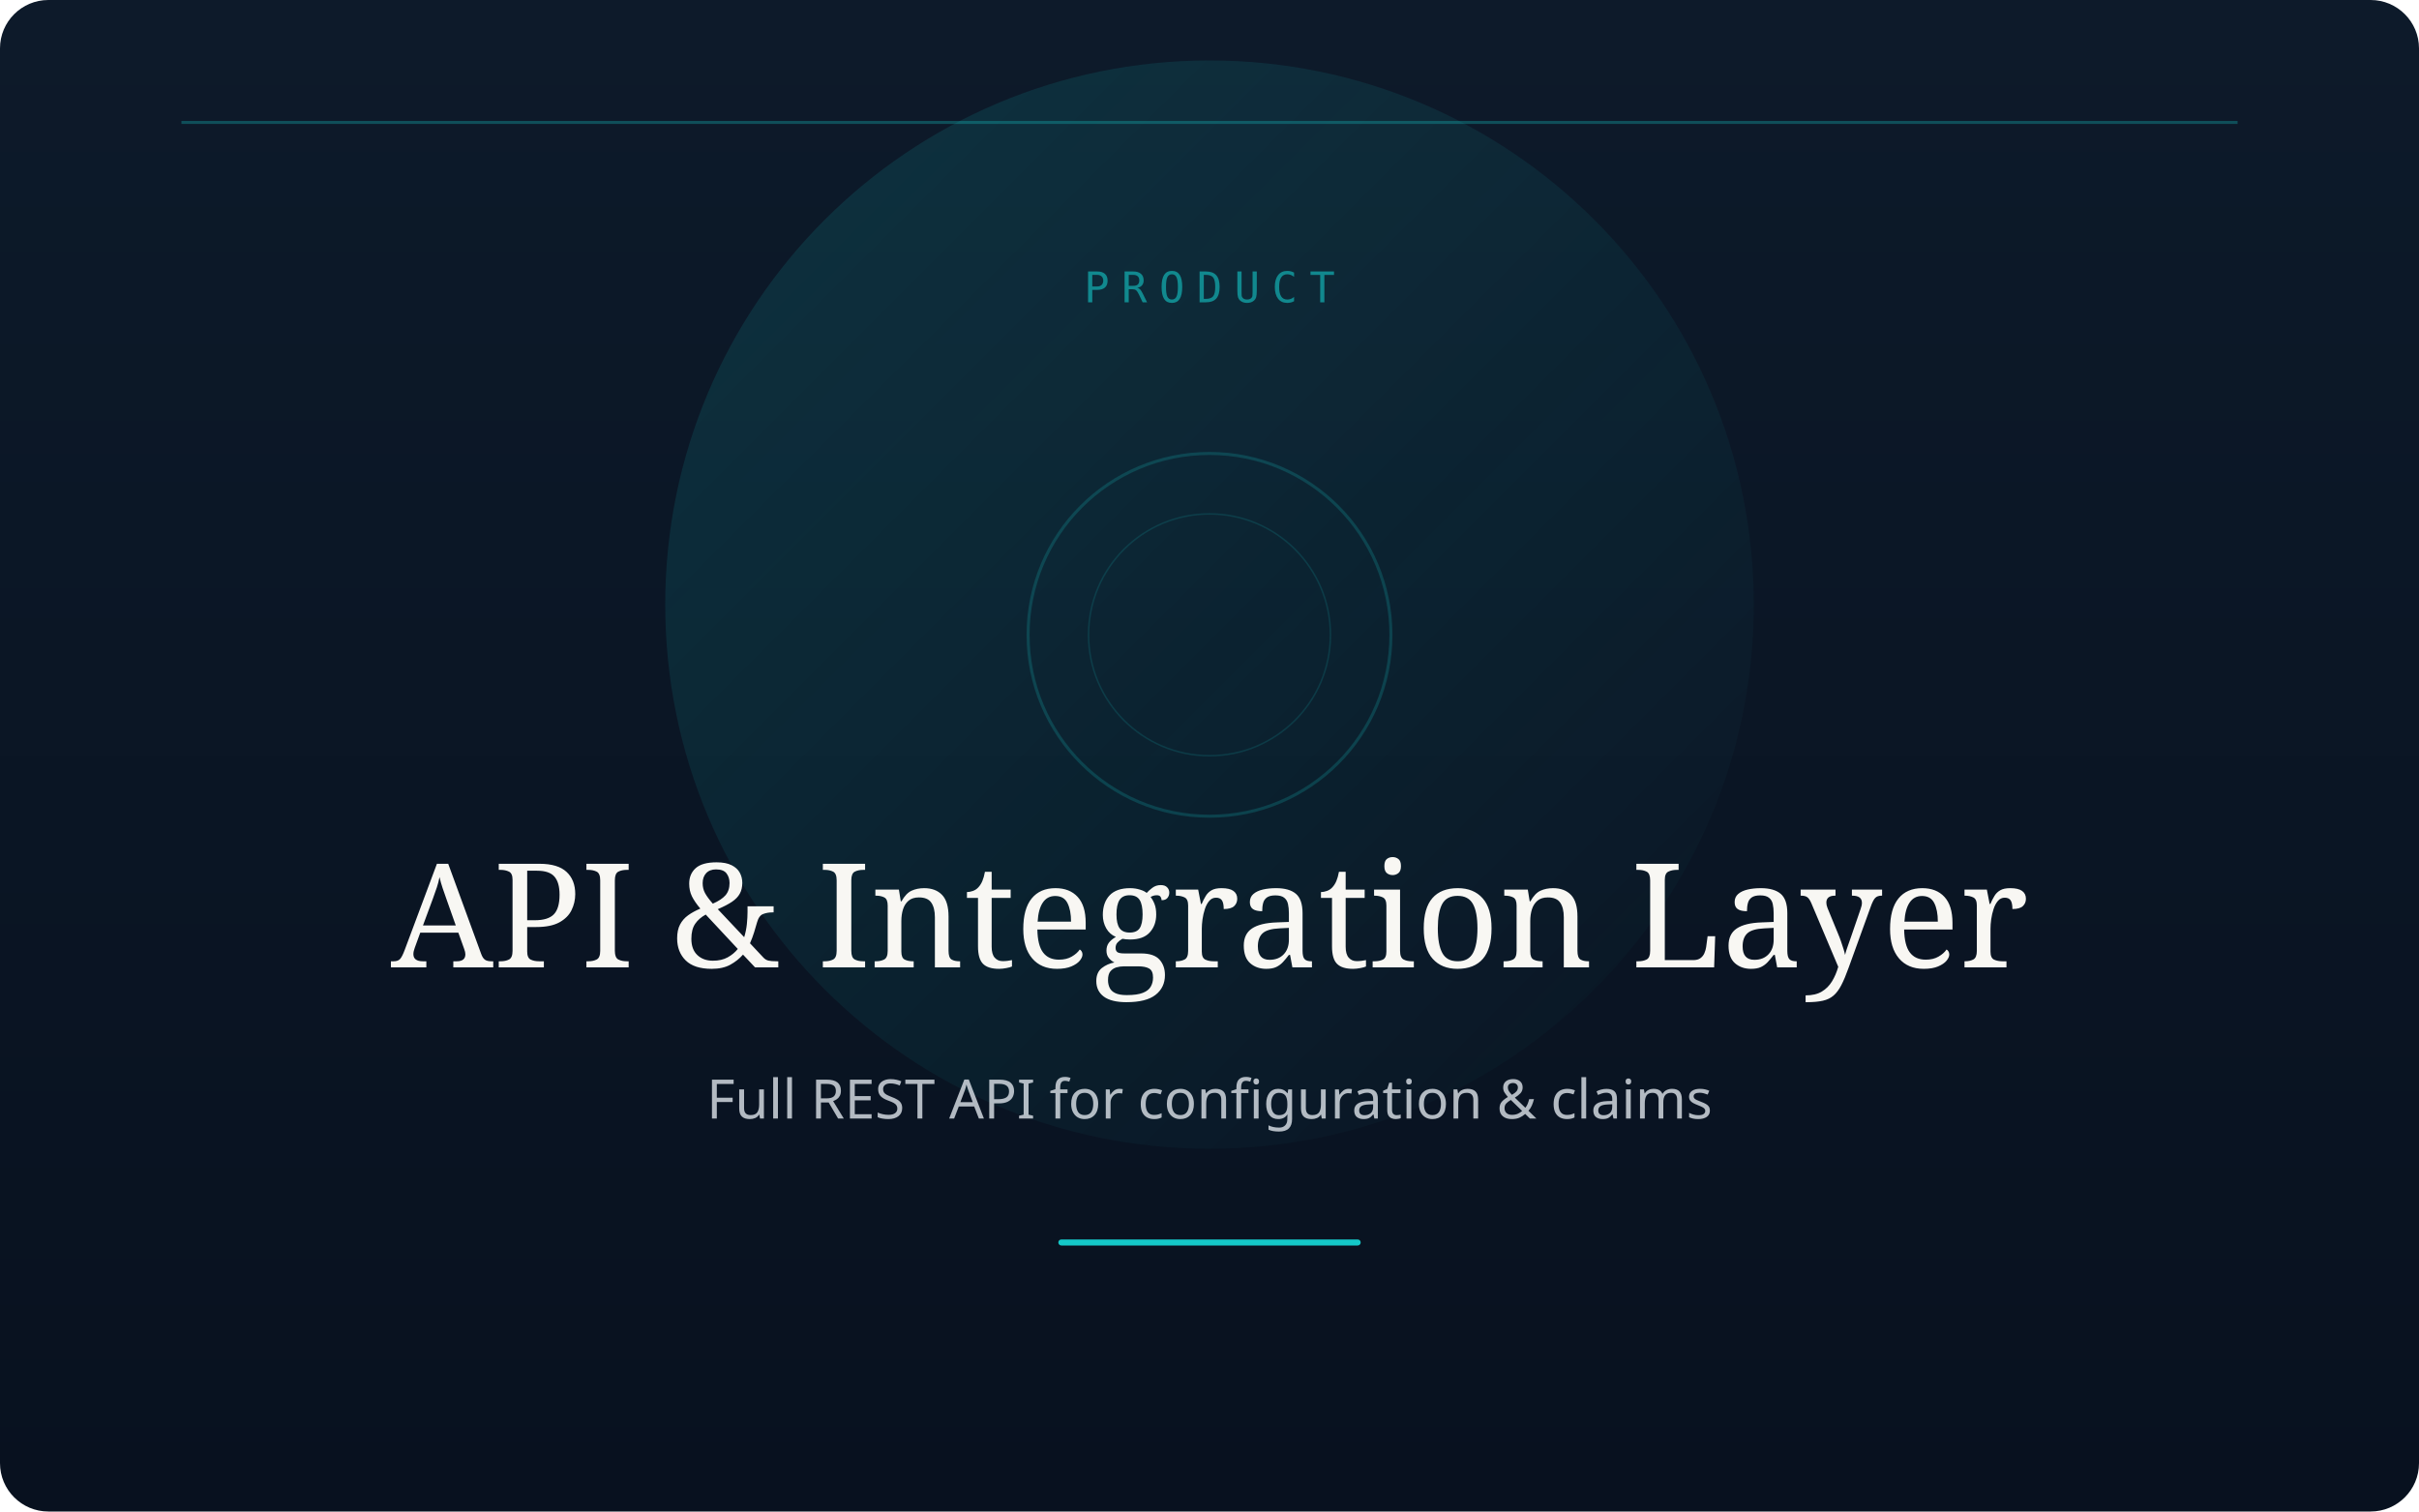
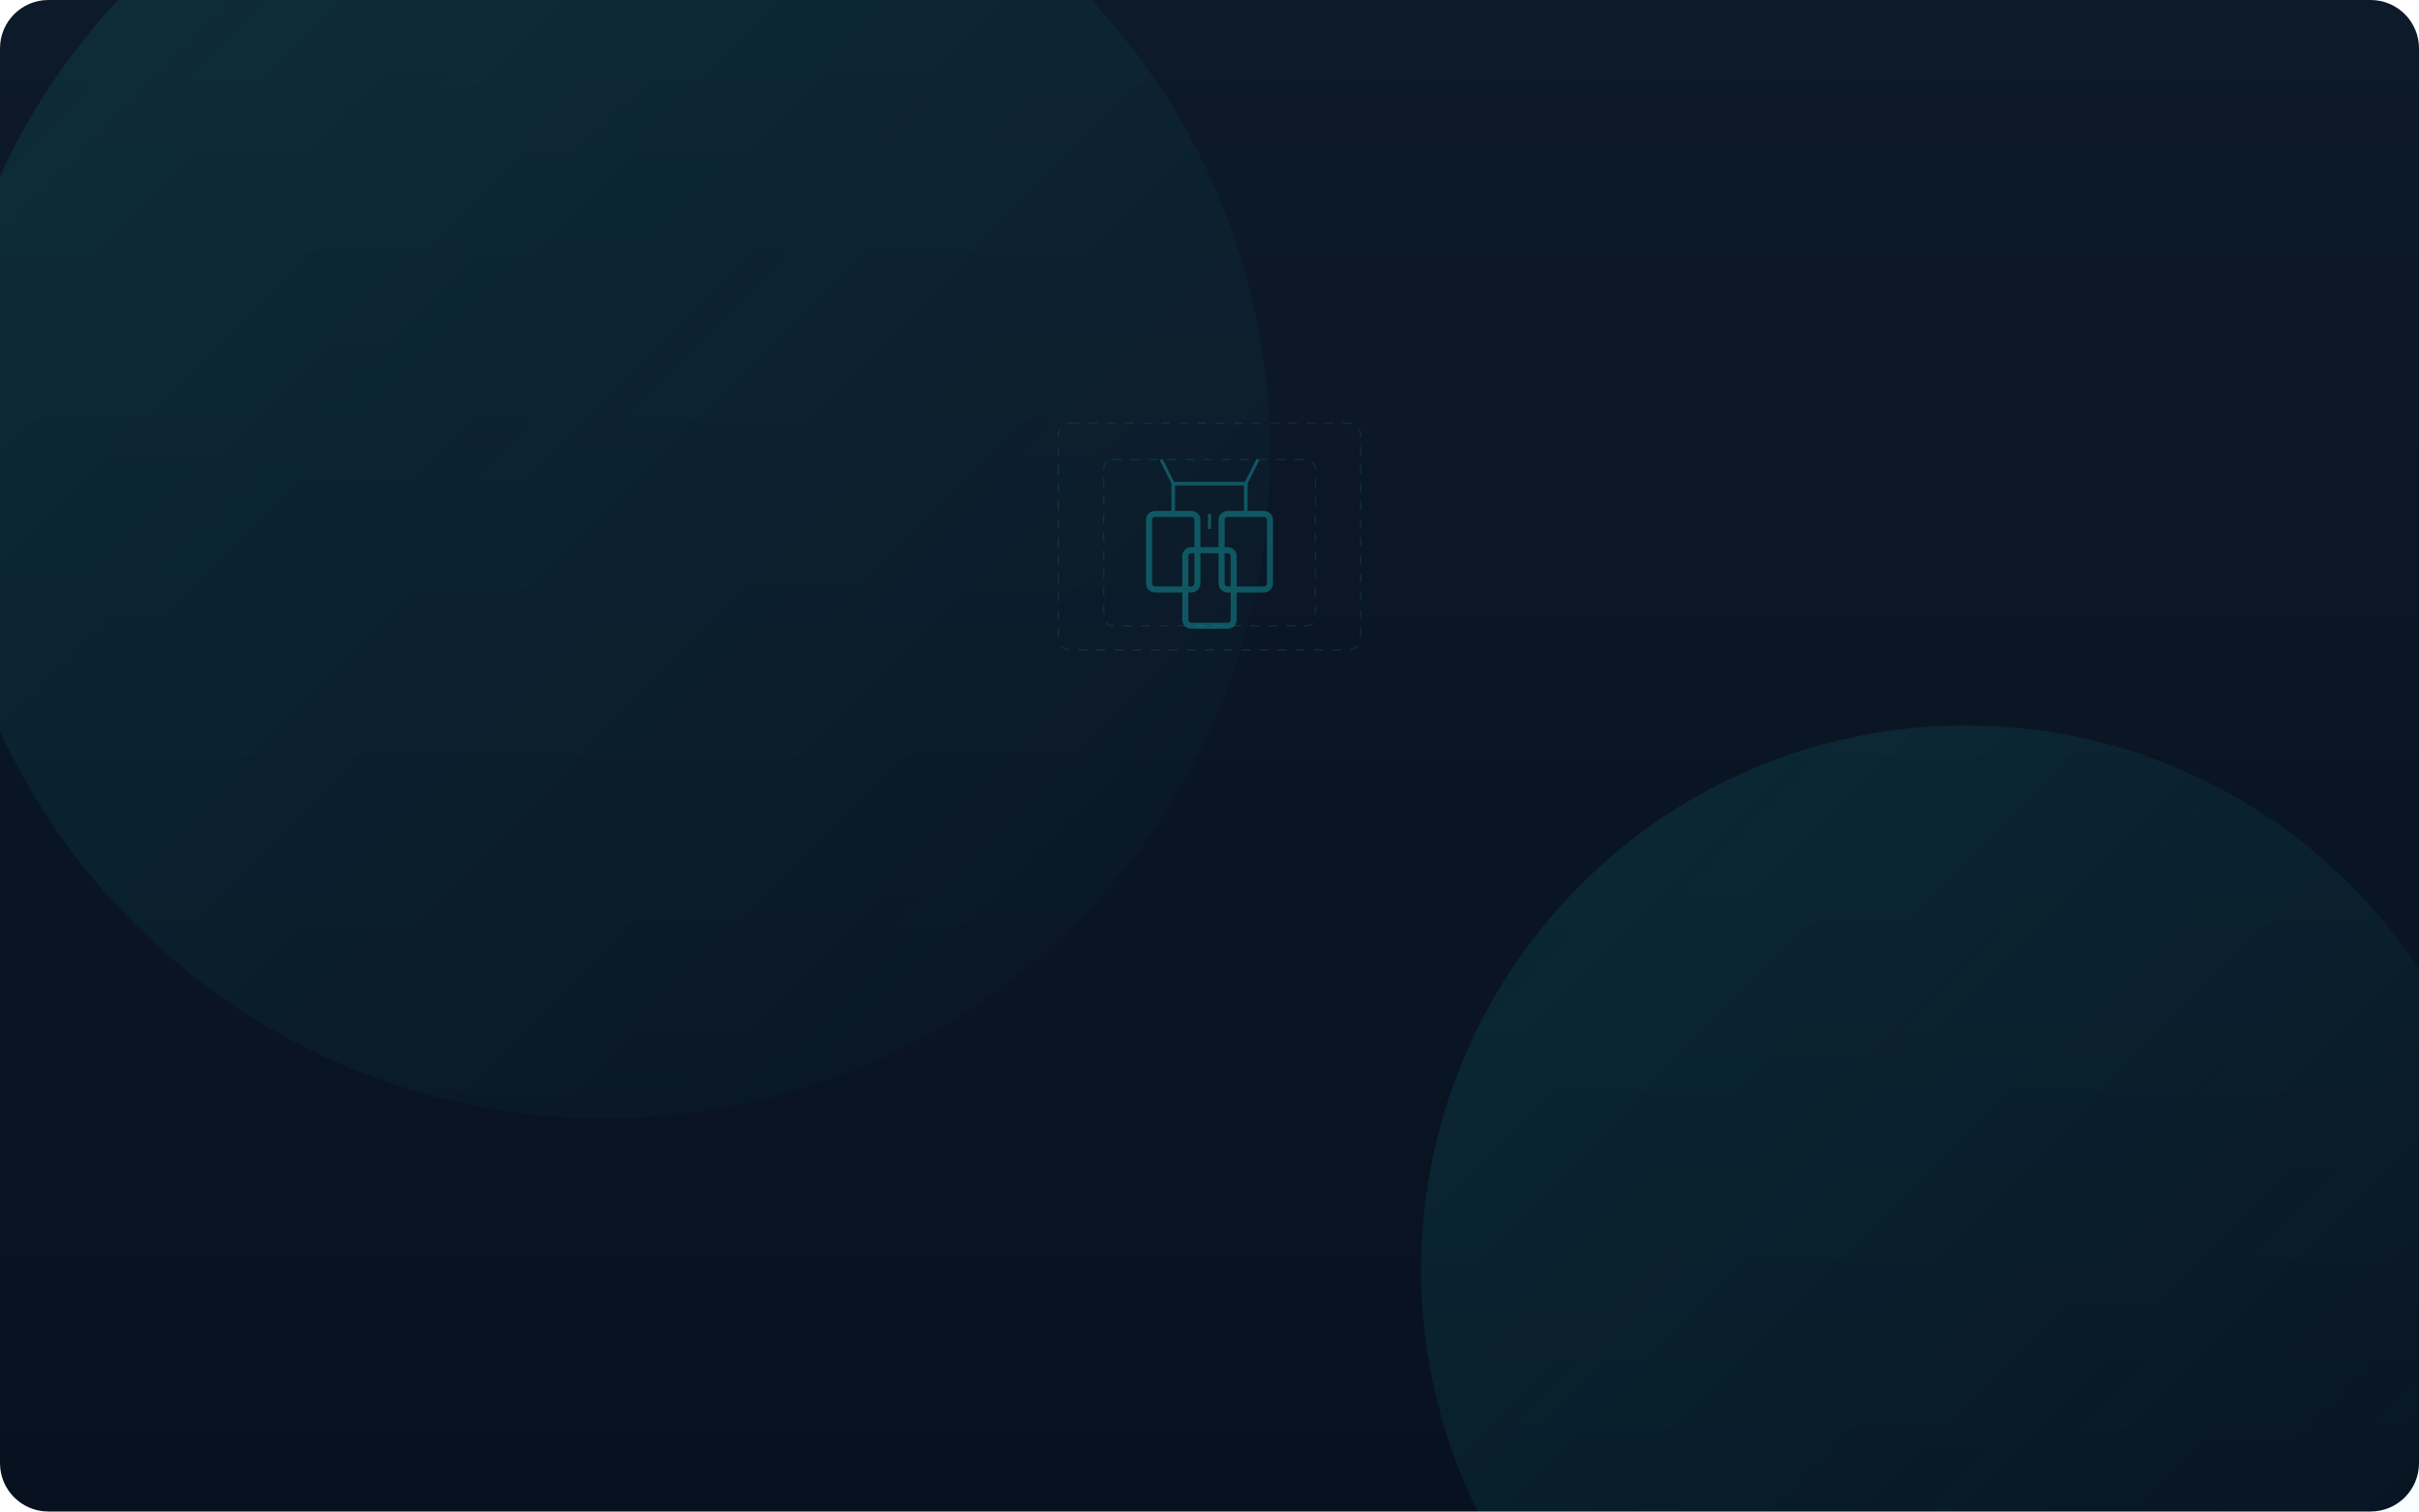
<svg xmlns="http://www.w3.org/2000/svg" width="800" height="500" viewBox="0 0 800 500">
  <defs>
    <linearGradient id="bg" x1="0" y1="0" x2="0" y2="1">
      <stop offset="0%" stop-color="#0D1A2A" />
      <stop offset="100%" stop-color="#08111F" />
    </linearGradient>
-     <linearGradient id="glow" x1="0" y1="0" x2="1" y2="1">
-       <stop offset="0%" stop-color="#14C8C8" stop-opacity="0.15" />
+     <linearGradient id="g1" x1="0" y1="0" x2="1" y2="1">
+       <stop offset="0%" stop-color="#14C8C8" stop-opacity="0.12" />
      <stop offset="100%" stop-color="#14C8C8" stop-opacity="0" />
    </linearGradient>
  </defs>
  <rect width="800" height="500" fill="url(#bg)" rx="16" />
-   <circle cx="400" cy="200" r="180" fill="url(#glow)" />
-   <rect x="60" y="40" width="680" height="1" fill="#14C8C8" opacity="0.3" />
-   <text x="400" y="100" text-anchor="middle" font-family="DM Mono, monospace" font-size="14" fill="#14C8C8" opacity="0.6" letter-spacing="4">PRODUCT</text>
-   <text x="400" y="320" text-anchor="middle" font-family="Cormorant Garamond, serif" font-size="48" fill="#F8F7F3" font-weight="300">API &amp; Integration Layer</text>
-   <text x="400" y="370" text-anchor="middle" font-family="DM Sans, sans-serif" font-size="18" fill="#DDE3EA" opacity="0.8">Full REST API for configuration &amp; claims</text>
-   <rect x="350" y="410" width="100" height="2" fill="#14C8C8" rx="1" />
-   <circle cx="400" cy="210" r="60" fill="none" stroke="#14C8C8" stroke-width="1" opacity="0.2" />
-   <circle cx="400" cy="210" r="40" fill="none" stroke="#14C8C8" stroke-width="0.5" opacity="0.15" />
+   <circle cx="200" cy="150" r="220" fill="url(#g1)" />
+   <circle cx="650" cy="420" r="180" fill="url(#g1)" />
+   <g transform="translate(400,200)" fill="none" stroke="#14C8C8" stroke-width="2" opacity="0.35">
+     <rect x="-20" y="-30" width="16" height="25" rx="2" />
+     <rect x="-8" y="-18" width="16" height="25" rx="2" />
+     <rect x="4" y="-30" width="16" height="25" rx="2" />
+     <path d="M-12-30 L-12-40 L12-40 L12-30" stroke-width="1.2" />
+     <path d="M-12-40 L-16-48" stroke-width="1" />
+     <path d="M12-40 L16-48" stroke-width="1" />
+     <line x1="0" y1="-25" x2="0" y2="-30" stroke-width="1" />
+   </g>
+   <g transform="translate(400,200)" fill="none" stroke="#14C8C8" stroke-width="0.5" opacity="0.12" stroke-dasharray="3,3">
+     <rect x="-35" y="-48" width="70" height="55" rx="3" />
+     <rect x="-50" y="-60" width="100" height="75" rx="4" />
+   </g>
</svg>
